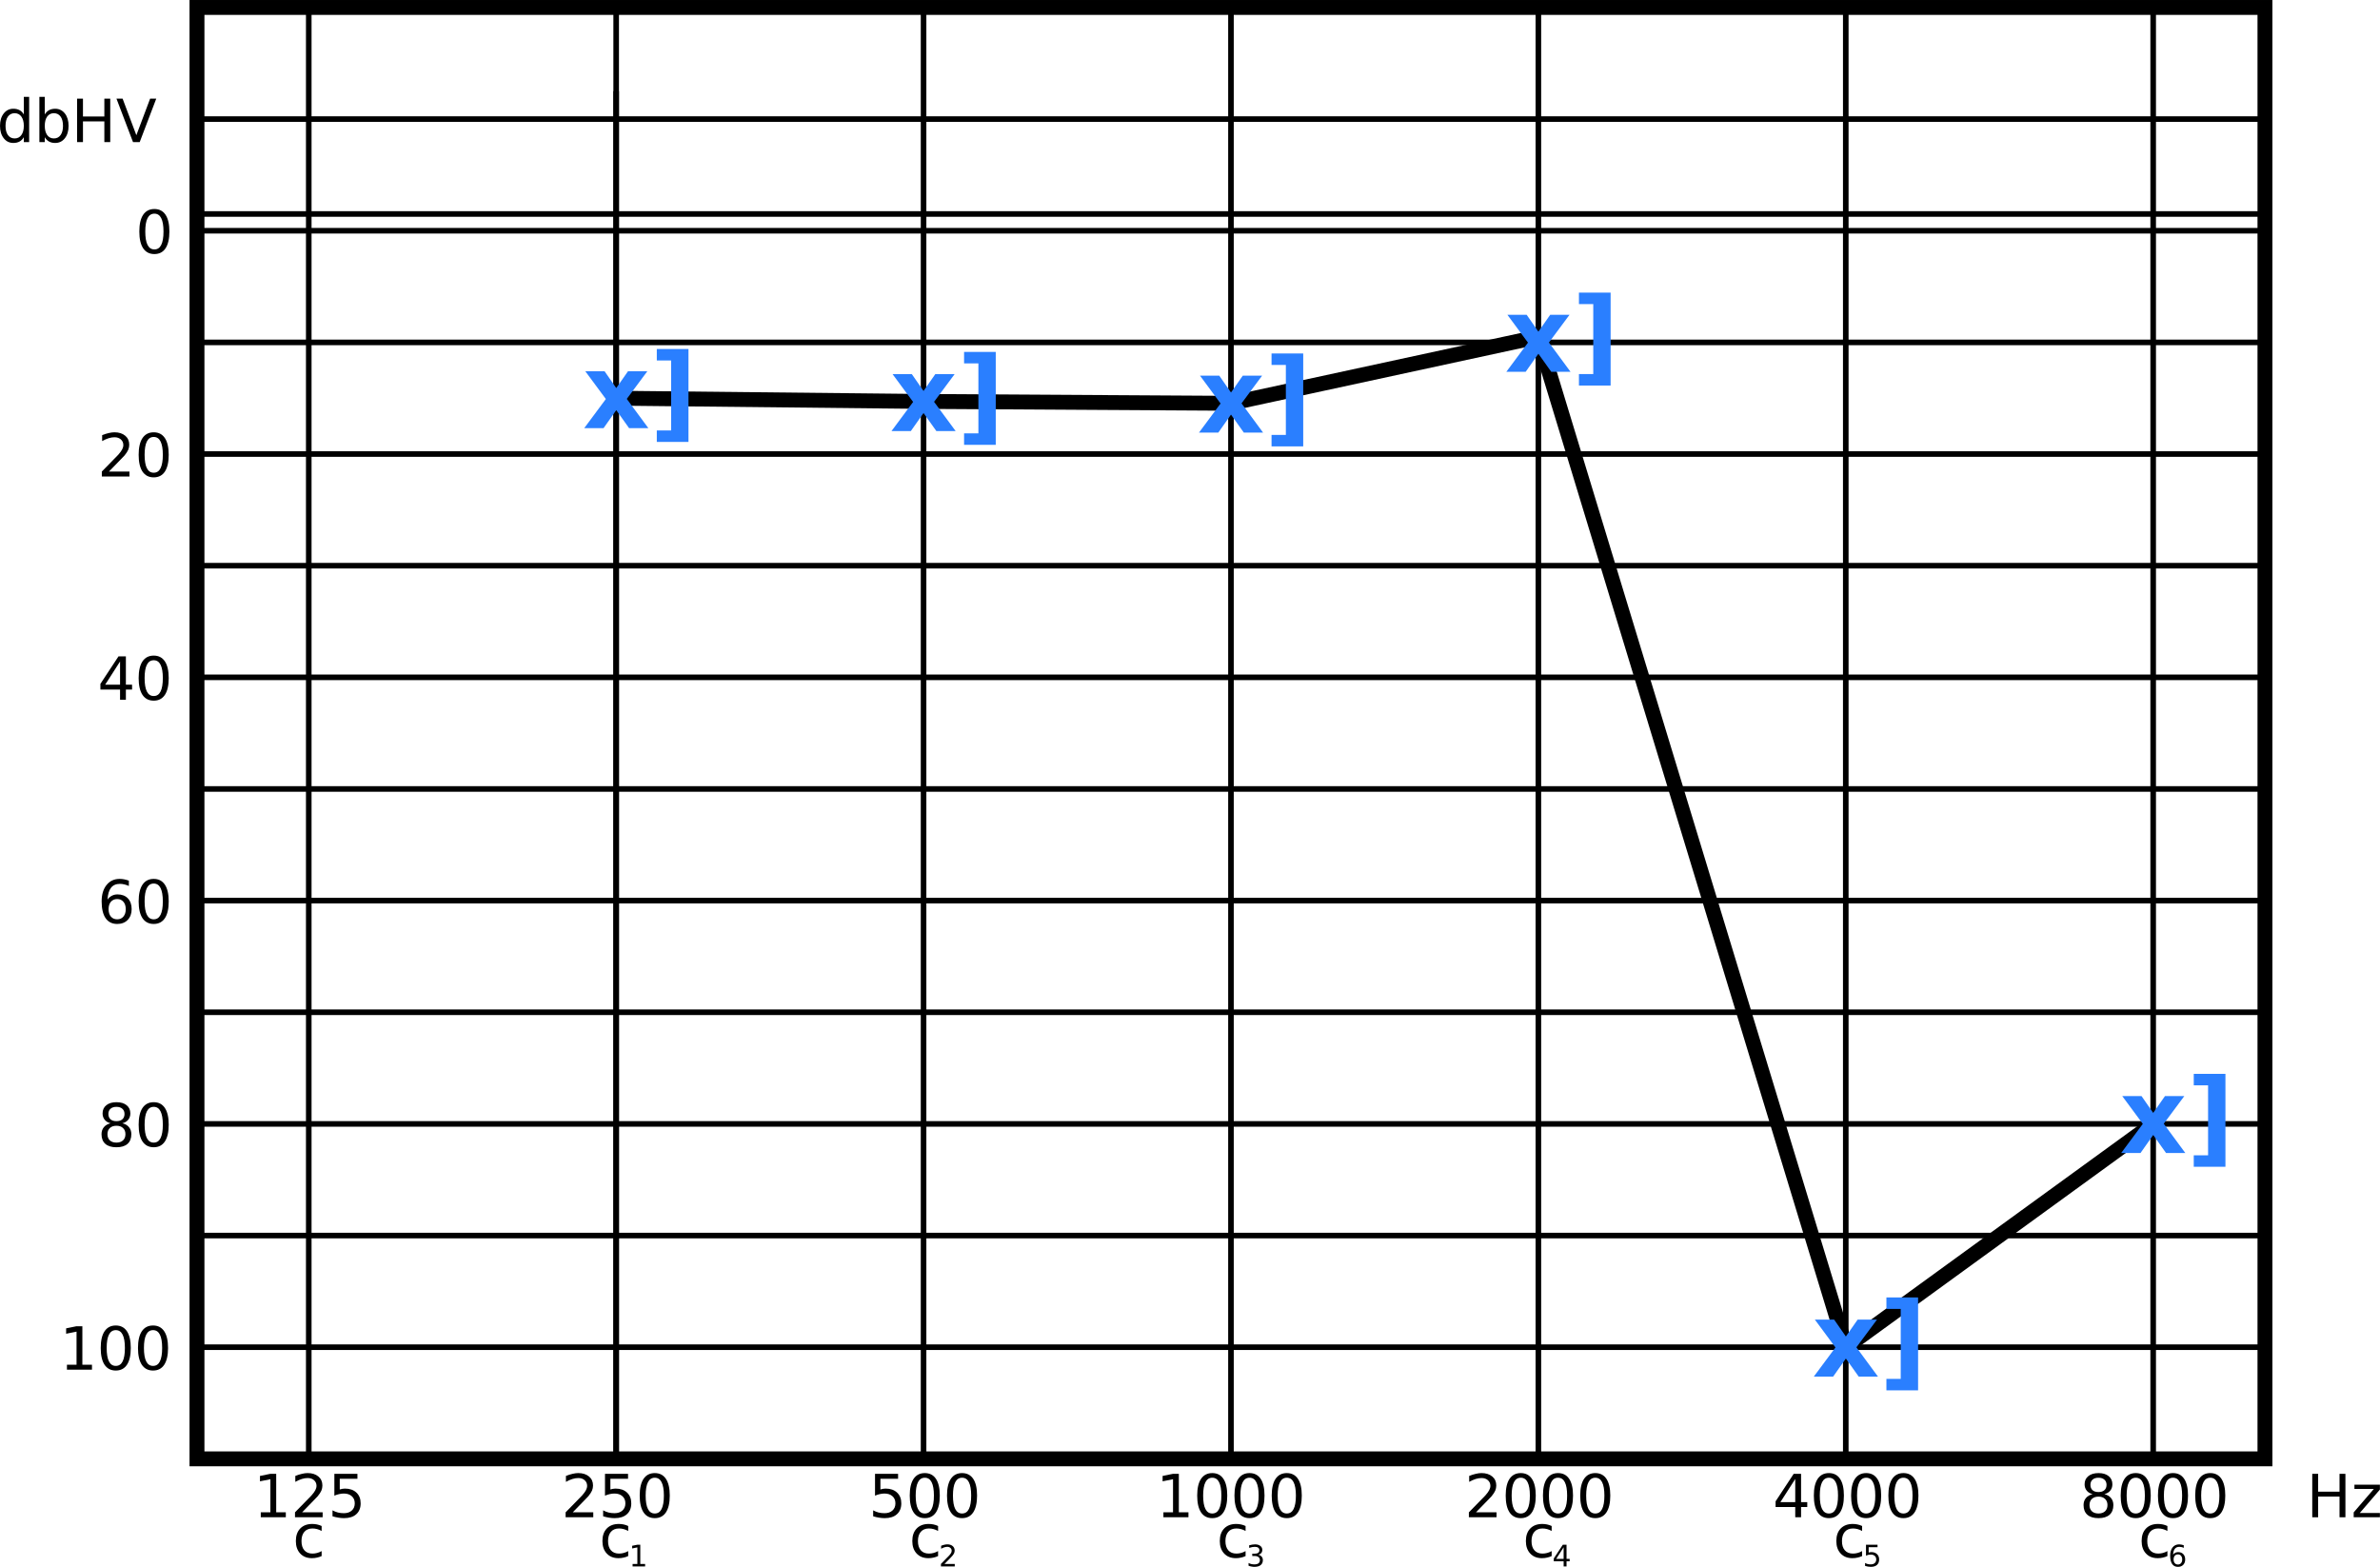
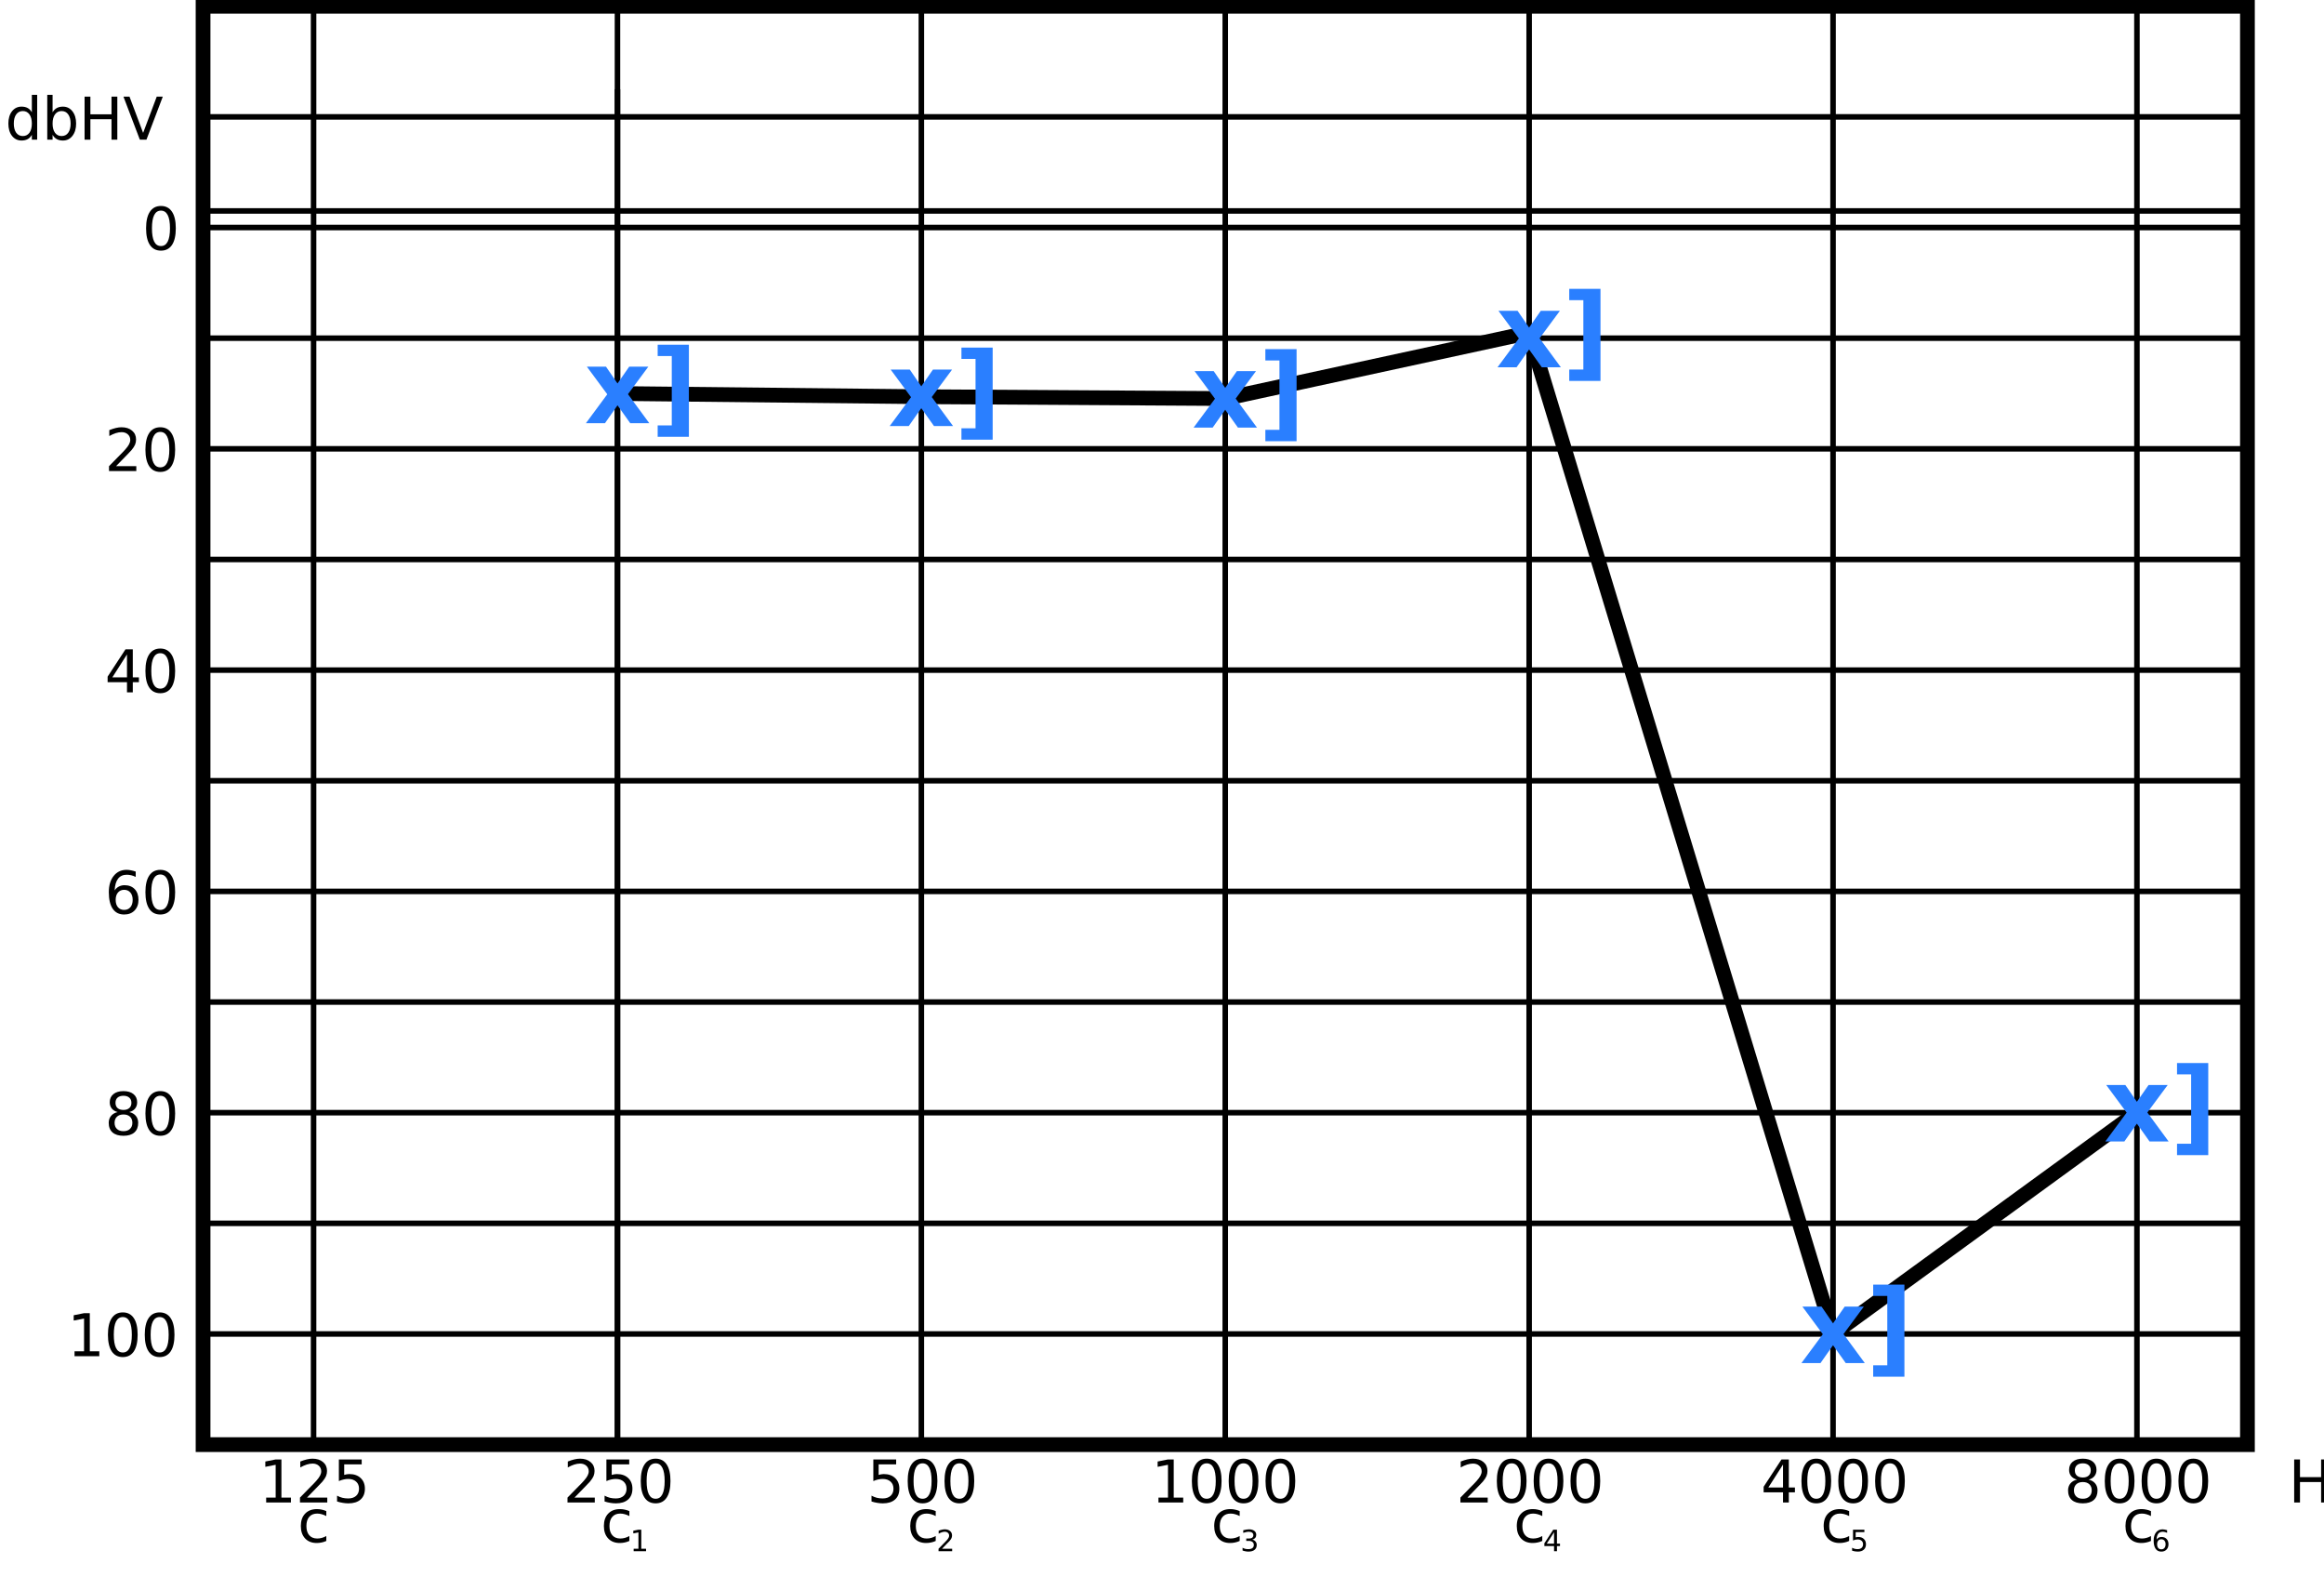
- <svg xmlns="http://www.w3.org/2000/svg" xmlns:xlink="http://www.w3.org/1999/xlink" width="600px" height="395px" version="1.1" viewBox="0 0 600 395">
+ <svg xmlns="http://www.w3.org/2000/svg" xmlns:xlink="http://www.w3.org/1999/xlink" width="600px" height="407px" version="1.1" viewBox="0 0 600 407">
  <defs>
    <symbol id="g" overflow="visible">
-       <path d="m1.859-1.25h2.422v-8.344l-2.625 0.531v-1.359l2.609-0.531h1.484v9.703h2.422v1.25h-6.312z" />
+       <path d="m1.891-1.266h2.453v-8.469l-2.672 0.531v-1.375l2.656-0.531h1.5v9.844h2.453v1.266h-6.391z" />
    </symbol>
    <symbol id="e" overflow="visible">
-       <path d="m2.891-1.25h5.172v1.25h-6.969v-1.25c0.562-0.582 1.328-1.363 2.297-2.344 0.977-0.977 1.594-1.609 1.844-1.891 0.469-0.531 0.797-0.977 0.984-1.344 0.195-0.375 0.297-0.738 0.297-1.094 0-0.582-0.211-1.055-0.625-1.422-0.406-0.363-0.938-0.547-1.594-0.547-0.461 0-0.949 0.078-1.469 0.234-0.512 0.156-1.062 0.402-1.656 0.734v-1.5c0.594-0.238 1.148-0.414 1.672-0.531 0.52-0.125 0.992-0.188 1.422-0.188 1.133 0 2.039 0.289 2.719 0.859 0.676 0.562 1.016 1.32 1.016 2.266 0 0.449-0.086 0.875-0.25 1.281-0.168 0.398-0.477 0.871-0.922 1.422-0.125 0.137-0.516 0.543-1.172 1.219-0.656 0.68-1.578 1.625-2.766 2.844z" />
+       <path d="m2.922-1.266h5.234v1.266h-7.047v-1.266c0.57-0.594 1.348-1.383 2.328-2.375 0.988-0.988 1.609-1.629 1.859-1.922 0.477-0.539 0.812-1 1-1.375 0.195-0.375 0.297-0.742 0.297-1.109 0-0.582-0.211-1.062-0.625-1.438-0.418-0.375-0.953-0.562-1.609-0.562-0.469 0-0.969 0.086-1.5 0.25-0.523 0.168-1.078 0.418-1.672 0.75v-1.531c0.602-0.238 1.164-0.422 1.688-0.547 0.531-0.125 1.016-0.188 1.453-0.188 1.145 0 2.055 0.293 2.734 0.875 0.688 0.574 1.031 1.34 1.031 2.297 0 0.461-0.086 0.898-0.25 1.312-0.168 0.406-0.48 0.887-0.938 1.438-0.125 0.148-0.523 0.562-1.188 1.25-0.656 0.688-1.59 1.648-2.797 2.875z" />
    </symbol>
    <symbol id="f" overflow="visible">
-       <path d="m1.625-10.953h5.812v1.25h-4.453v2.688c0.207-0.07 0.422-0.125 0.641-0.156 0.219-0.039 0.43-0.062 0.641-0.062 1.227 0 2.195 0.336 2.906 1 0.719 0.668 1.078 1.574 1.078 2.719 0 1.18-0.371 2.094-1.109 2.75-0.73 0.656-1.762 0.984-3.094 0.984-0.461 0-0.93-0.043-1.406-0.125-0.48-0.074-0.977-0.188-1.484-0.344v-1.5c0.438 0.242 0.891 0.422 1.359 0.547 0.477 0.117 0.977 0.172 1.5 0.172 0.844 0 1.508-0.223 2-0.672 0.5-0.445 0.75-1.051 0.75-1.812 0-0.758-0.25-1.359-0.75-1.797-0.492-0.445-1.156-0.672-2-0.672-0.398 0-0.793 0.047-1.188 0.141-0.398 0.086-0.797 0.215-1.203 0.391z" />
+       <path d="m1.641-11.109h5.891v1.266h-4.516v2.719c0.219-0.07 0.438-0.125 0.656-0.156 0.219-0.039 0.438-0.062 0.656-0.062 1.238 0 2.219 0.344 2.938 1.031 0.727 0.68 1.094 1.594 1.094 2.75 0 1.199-0.375 2.133-1.125 2.797-0.742 0.656-1.789 0.984-3.141 0.984-0.469 0-0.945-0.043-1.422-0.125-0.48-0.074-0.98-0.191-1.5-0.359v-1.5c0.445 0.242 0.906 0.422 1.375 0.547 0.477 0.117 0.984 0.172 1.516 0.172 0.852 0 1.531-0.223 2.031-0.672 0.5-0.457 0.75-1.07 0.75-1.844 0-0.77-0.25-1.379-0.75-1.828-0.5-0.457-1.18-0.688-2.031-0.688-0.398 0-0.797 0.047-1.203 0.141-0.398 0.086-0.805 0.219-1.219 0.406z" />
    </symbol>
    <symbol id="a" overflow="visible">
-       <path d="m4.781-9.969c-0.762 0-1.336 0.375-1.719 1.125-0.387 0.75-0.578 1.875-0.578 3.375s0.191 2.633 0.578 3.391c0.383 0.75 0.957 1.125 1.719 1.125 0.77 0 1.344-0.375 1.719-1.125 0.383-0.758 0.578-1.891 0.578-3.391s-0.195-2.625-0.578-3.375c-0.375-0.75-0.949-1.125-1.719-1.125zm0-1.172c1.227 0 2.164 0.484 2.812 1.453 0.645 0.969 0.969 2.375 0.969 4.219s-0.324 3.258-0.969 4.234c-0.648 0.969-1.586 1.453-2.812 1.453-1.23 0-2.172-0.484-2.828-1.453-0.648-0.977-0.969-2.391-0.969-4.234s0.32-3.25 0.969-4.219c0.656-0.969 1.598-1.453 2.828-1.453z" />
+       <path d="m4.844-10.109c-0.781 0-1.367 0.383-1.75 1.141-0.387 0.762-0.578 1.902-0.578 3.422 0 1.523 0.191 2.668 0.578 3.438 0.383 0.762 0.969 1.141 1.75 1.141 0.77 0 1.348-0.379 1.734-1.141 0.395-0.77 0.594-1.914 0.594-3.438 0-1.52-0.199-2.66-0.594-3.422-0.387-0.758-0.965-1.141-1.734-1.141zm0-1.203c1.238 0 2.188 0.496 2.844 1.484 0.656 0.98 0.984 2.406 0.984 4.281s-0.328 3.309-0.984 4.297c-0.656 0.98-1.605 1.469-2.844 1.469-1.25 0-2.203-0.488-2.859-1.469-0.656-0.988-0.984-2.422-0.984-4.297s0.328-3.301 0.984-4.281c0.656-0.988 1.609-1.484 2.859-1.484z" />
    </symbol>
    <symbol id="j" overflow="visible">
-       <path d="m5.688-9.656-3.75 5.844h3.75zm-0.391-1.297h1.859v7.141h1.562v1.234h-1.562v2.578h-1.469v-2.578h-4.953v-1.438z" />
+       <path d="m5.75-9.797-3.781 5.922h3.781zm-0.391-1.312h1.891v7.234h1.578v1.25h-1.578v2.625h-1.5v-2.625h-5v-1.438z" />
    </symbol>
    <symbol id="i" overflow="visible">
-       <path d="m4.781-5.203c-0.711 0-1.266 0.195-1.672 0.578-0.398 0.375-0.594 0.891-0.594 1.547s0.195 1.18 0.594 1.562c0.406 0.375 0.961 0.562 1.672 0.562 0.695 0 1.25-0.188 1.656-0.562 0.406-0.383 0.609-0.906 0.609-1.562s-0.203-1.172-0.609-1.547c-0.398-0.383-0.949-0.578-1.656-0.578zm-1.484-0.625c-0.637-0.156-1.133-0.453-1.484-0.891-0.355-0.438-0.531-0.969-0.531-1.594 0-0.875 0.312-1.562 0.938-2.062 0.625-0.508 1.477-0.766 2.562-0.766 1.094 0 1.945 0.258 2.562 0.766 0.625 0.5 0.938 1.188 0.938 2.062 0 0.625-0.18 1.156-0.531 1.594-0.355 0.438-0.852 0.734-1.484 0.891 0.719 0.168 1.273 0.496 1.672 0.984 0.395 0.48 0.594 1.07 0.594 1.766 0 1.062-0.324 1.883-0.969 2.453-0.648 0.562-1.574 0.844-2.781 0.844-1.211 0-2.141-0.281-2.797-0.844-0.648-0.57-0.969-1.391-0.969-2.453 0-0.695 0.195-1.285 0.594-1.766 0.406-0.488 0.969-0.816 1.688-0.984zm-0.547-2.344c0 0.574 0.176 1.023 0.531 1.344 0.352 0.312 0.852 0.469 1.5 0.469 0.633 0 1.129-0.156 1.484-0.469 0.363-0.32 0.547-0.77 0.547-1.344 0-0.562-0.184-1-0.547-1.312-0.355-0.32-0.852-0.484-1.484-0.484-0.648 0-1.148 0.164-1.5 0.484-0.355 0.312-0.531 0.75-0.531 1.312z" />
+       <path d="m4.844-5.281c-0.719 0-1.281 0.195-1.688 0.578-0.406 0.387-0.609 0.914-0.609 1.578 0 0.668 0.203 1.195 0.609 1.578 0.406 0.387 0.969 0.578 1.688 0.578 0.707 0 1.266-0.191 1.672-0.578 0.414-0.383 0.625-0.91 0.625-1.578 0-0.664-0.203-1.191-0.609-1.578-0.406-0.383-0.969-0.578-1.688-0.578zm-1.5-0.625c-0.648-0.164-1.152-0.469-1.516-0.906-0.355-0.438-0.531-0.973-0.531-1.609 0-0.895 0.312-1.598 0.938-2.109 0.633-0.52 1.504-0.781 2.609-0.781 1.102 0 1.969 0.262 2.594 0.781 0.625 0.512 0.938 1.215 0.938 2.109 0 0.637-0.18 1.172-0.531 1.609-0.355 0.438-0.855 0.742-1.5 0.906 0.727 0.168 1.289 0.496 1.688 0.984 0.406 0.492 0.609 1.09 0.609 1.797 0 1.074-0.328 1.902-0.984 2.484-0.656 0.574-1.594 0.859-2.812 0.859-1.23 0-2.172-0.285-2.828-0.859-0.656-0.582-0.984-1.41-0.984-2.484 0-0.707 0.203-1.305 0.609-1.797 0.406-0.488 0.973-0.816 1.703-0.984zm-0.562-2.375c0 0.574 0.176 1.023 0.531 1.344 0.363 0.324 0.875 0.484 1.531 0.484 0.633 0 1.133-0.16 1.5-0.484 0.363-0.32 0.547-0.77 0.547-1.344 0-0.582-0.184-1.031-0.547-1.344-0.367-0.32-0.867-0.484-1.5-0.484-0.656 0-1.168 0.164-1.531 0.484-0.355 0.312-0.531 0.762-0.531 1.344z" />
    </symbol>
    <symbol id="h" overflow="visible">
-       <path d="m1.469-10.953h1.484v4.5h5.391v-4.5h1.484v10.953h-1.484v-5.219h-5.391v5.219h-1.484z" />
+       <path d="m1.5-11.109h1.5v4.562h5.453v-4.562h1.5v11.109h-1.5v-5.281h-5.453v5.281h-1.5z" />
    </symbol>
    <symbol id="q" overflow="visible">
-       <path d="m0.828-8.219h6.422v1.234l-5.078 5.906h5.078v1.078h-6.609v-1.234l5.078-5.906h-4.891z" />
+       <path d="m0.844-8.328h6.484v1.25l-5.141 5.984h5.141v1.094h-6.672v-1.25l5.141-5.984h-4.953z" />
    </symbol>
    <symbol id="b" overflow="visible">
-       <path d="m7.328-7.891v1.25c-0.375-0.207-0.758-0.363-1.141-0.469-0.387-0.102-0.777-0.156-1.172-0.156-0.875 0-1.559 0.281-2.047 0.844-0.48 0.555-0.719 1.328-0.719 2.328s0.238 1.777 0.719 2.328c0.488 0.555 1.172 0.828 2.047 0.828 0.395 0 0.785-0.051 1.172-0.156 0.383-0.102 0.766-0.258 1.141-0.469v1.25c-0.375 0.18-0.766 0.309-1.172 0.391-0.398 0.094-0.824 0.141-1.281 0.141-1.242 0-2.227-0.391-2.953-1.172-0.73-0.781-1.094-1.828-1.094-3.141 0-1.344 0.363-2.394 1.094-3.156 0.738-0.77 1.754-1.156 3.047-1.156 0.406 0 0.805 0.043 1.203 0.125 0.406 0.086 0.789 0.215 1.156 0.391z" />
+       <path d="m7.422-8.016v1.281c-0.387-0.207-0.777-0.363-1.172-0.469-0.387-0.113-0.777-0.172-1.172-0.172-0.887 0-1.574 0.281-2.062 0.844-0.492 0.562-0.734 1.355-0.734 2.375 0 1.012 0.242 1.805 0.734 2.375 0.488 0.562 1.176 0.844 2.062 0.844 0.395 0 0.785-0.051 1.172-0.156 0.395-0.113 0.785-0.273 1.172-0.484v1.266c-0.387 0.18-0.781 0.309-1.188 0.391-0.406 0.094-0.84 0.141-1.297 0.141-1.262 0-2.262-0.395-3-1.188-0.73-0.789-1.094-1.852-1.094-3.188 0-1.363 0.367-2.43 1.109-3.203 0.75-0.781 1.77-1.172 3.062-1.172 0.426 0 0.836 0.047 1.234 0.141 0.406 0.086 0.797 0.211 1.172 0.375z" />
    </symbol>
    <symbol id="u" overflow="visible">
-       <path d="m4.969-6.062c-0.668 0-1.199 0.23-1.594 0.688-0.387 0.449-0.578 1.07-0.578 1.859 0 0.793 0.191 1.418 0.578 1.875 0.395 0.461 0.926 0.688 1.594 0.688 0.656 0 1.176-0.227 1.562-0.688 0.395-0.457 0.594-1.082 0.594-1.875 0-0.789-0.199-1.41-0.594-1.859-0.387-0.457-0.906-0.688-1.562-0.688zm2.938-4.641v1.344c-0.375-0.176-0.758-0.305-1.141-0.391-0.375-0.094-0.746-0.141-1.109-0.141-0.98 0-1.73 0.328-2.25 0.984-0.512 0.656-0.805 1.652-0.875 2.984 0.281-0.414 0.641-0.738 1.078-0.969 0.438-0.227 0.914-0.344 1.438-0.344 1.102 0 1.973 0.336 2.609 1 0.633 0.668 0.953 1.574 0.953 2.719 0 1.125-0.336 2.031-1 2.719-0.656 0.68-1.539 1.016-2.641 1.016-1.273 0-2.246-0.484-2.922-1.453-0.668-0.977-1-2.391-1-4.234 0-1.727 0.41-3.102 1.234-4.125 0.82-1.031 1.926-1.547 3.312-1.547 0.375 0 0.75 0.039 1.125 0.109 0.375 0.074 0.77 0.184 1.188 0.328z" />
+       <path d="m5.016-6.156c-0.668 0-1.199 0.234-1.594 0.703-0.398 0.461-0.594 1.09-0.594 1.891 0 0.805 0.195 1.438 0.594 1.906 0.395 0.461 0.926 0.688 1.594 0.688 0.676 0 1.211-0.227 1.609-0.688 0.395-0.469 0.594-1.102 0.594-1.906 0-0.801-0.199-1.43-0.594-1.891-0.398-0.469-0.934-0.703-1.609-0.703zm2.984-4.703v1.375c-0.375-0.188-0.758-0.328-1.141-0.422-0.387-0.094-0.766-0.141-1.141-0.141-0.992 0-1.746 0.34-2.266 1.016-0.523 0.668-0.82 1.68-0.891 3.031 0.289-0.438 0.656-0.77 1.094-1 0.438-0.227 0.922-0.344 1.453-0.344 1.113 0 1.992 0.34 2.641 1.016 0.645 0.68 0.969 1.602 0.969 2.766 0 1.137-0.34 2.055-1.016 2.75-0.668 0.688-1.562 1.031-2.688 1.031-1.281 0-2.262-0.488-2.938-1.469-0.68-0.988-1.016-2.422-1.016-4.297 0-1.75 0.414-3.144 1.25-4.188 0.832-1.051 1.945-1.578 3.344-1.578 0.383 0 0.766 0.043 1.141 0.125 0.383 0.074 0.785 0.184 1.203 0.328z" />
    </symbol>
    <symbol id="t" overflow="visible">
-       <path d="m6.828-6.969v-4.438h1.344v11.406h-1.344v-1.234c-0.281 0.492-0.641 0.855-1.078 1.094-0.438 0.238-0.961 0.359-1.562 0.359-0.992 0-1.797-0.395-2.422-1.188-0.625-0.789-0.938-1.832-0.938-3.125 0-1.289 0.312-2.332 0.938-3.125 0.625-0.789 1.43-1.188 2.422-1.188 0.602 0 1.125 0.121 1.562 0.359 0.438 0.23 0.797 0.59 1.078 1.078zm-4.609 2.875c0 0.992 0.203 1.766 0.609 2.328 0.414 0.562 0.977 0.844 1.688 0.844 0.719 0 1.281-0.281 1.688-0.844 0.414-0.562 0.625-1.336 0.625-2.328 0-1-0.211-1.781-0.625-2.344-0.406-0.562-0.969-0.844-1.688-0.844-0.711 0-1.273 0.281-1.688 0.844-0.406 0.562-0.609 1.344-0.609 2.344z" />
+       <path d="m6.906-7.062v-4.516h1.375v11.578h-1.375v-1.25c-0.281 0.5-0.641 0.871-1.078 1.109-0.438 0.238-0.965 0.359-1.578 0.359-1.012 0-1.836-0.398-2.469-1.203-0.625-0.801-0.938-1.859-0.938-3.172s0.312-2.367 0.938-3.172c0.633-0.801 1.457-1.203 2.469-1.203 0.613 0 1.141 0.121 1.578 0.359 0.438 0.242 0.797 0.609 1.078 1.109zm-4.656 2.906c0 1.012 0.207 1.805 0.625 2.375 0.414 0.562 0.984 0.844 1.703 0.844s1.285-0.281 1.703-0.844c0.414-0.57 0.625-1.363 0.625-2.375 0-1.008-0.211-1.801-0.625-2.375-0.418-0.57-0.984-0.859-1.703-0.859s-1.289 0.289-1.703 0.859c-0.418 0.574-0.625 1.367-0.625 2.375z" />
    </symbol>
    <symbol id="s" overflow="visible">
-       <path d="m7.312-4.094c0-1-0.203-1.781-0.609-2.344s-0.969-0.844-1.688-0.844c-0.711 0-1.273 0.281-1.688 0.844-0.406 0.562-0.609 1.344-0.609 2.344 0 0.992 0.203 1.766 0.609 2.328 0.414 0.562 0.977 0.844 1.688 0.844 0.719 0 1.281-0.281 1.688-0.844s0.609-1.336 0.609-2.328zm-4.594-2.875c0.289-0.488 0.648-0.848 1.078-1.078 0.438-0.238 0.953-0.359 1.547-0.359 1 0 1.812 0.398 2.438 1.188 0.625 0.793 0.938 1.836 0.938 3.125 0 1.293-0.312 2.336-0.938 3.125-0.625 0.793-1.438 1.188-2.438 1.188-0.594 0-1.109-0.121-1.547-0.359-0.43-0.238-0.789-0.602-1.078-1.094v1.234h-1.359v-11.406h1.359z" />
+       <path d="m7.406-4.156c0-1.008-0.211-1.801-0.625-2.375-0.406-0.57-0.977-0.859-1.703-0.859-0.719 0-1.289 0.289-1.703 0.859-0.418 0.574-0.625 1.367-0.625 2.375 0 1.012 0.207 1.805 0.625 2.375 0.414 0.562 0.984 0.844 1.703 0.844 0.727 0 1.297-0.281 1.703-0.844 0.414-0.57 0.625-1.363 0.625-2.375zm-4.656-2.906c0.289-0.5 0.656-0.867 1.094-1.109 0.438-0.238 0.961-0.359 1.578-0.359 1.008 0 1.828 0.402 2.453 1.203 0.633 0.805 0.953 1.859 0.953 3.172s-0.32 2.371-0.953 3.172c-0.625 0.805-1.445 1.203-2.453 1.203-0.617 0-1.141-0.121-1.578-0.359-0.438-0.238-0.805-0.609-1.094-1.109v1.25h-1.375v-11.578h1.375z" />
    </symbol>
    <symbol id="r" overflow="visible">
-       <path d="m4.297 0-4.172-10.953h1.547l3.469 9.219 3.469-9.219h1.547l-4.172 10.953z" />
+       <path d="m4.359 0-4.234-11.109h1.562l3.516 9.359 3.516-9.359h1.562l-4.219 11.109z" />
    </symbol>
    <symbol id="p" overflow="visible">
-       <path d="m0.938-0.625h1.203v-4.172l-1.312 0.266v-0.672l1.312-0.266h0.734v4.844h1.219v0.625h-3.156z" />
+       <path d="m0.938-0.625h1.234v-4.234l-1.328 0.266v-0.688l1.312-0.266h0.75v4.922h1.234v0.625h-3.203z" />
    </symbol>
    <symbol id="o" overflow="visible">
-       <path d="m1.438-0.625h2.594v0.625h-3.484v-0.625c0.281-0.289 0.66-0.68 1.141-1.172 0.488-0.488 0.797-0.801 0.922-0.938 0.238-0.27 0.406-0.492 0.5-0.672 0.094-0.188 0.141-0.367 0.141-0.547 0-0.289-0.105-0.523-0.312-0.703-0.199-0.188-0.461-0.281-0.781-0.281-0.242 0-0.492 0.043-0.75 0.125-0.25 0.074-0.523 0.195-0.812 0.359v-0.75c0.289-0.125 0.566-0.211 0.828-0.266 0.258-0.062 0.5-0.094 0.719-0.094 0.562 0 1.008 0.141 1.344 0.422 0.344 0.281 0.516 0.664 0.516 1.141 0 0.219-0.043 0.434-0.125 0.641-0.086 0.199-0.242 0.434-0.469 0.703-0.055 0.074-0.246 0.281-0.578 0.625-0.324 0.336-0.789 0.805-1.391 1.406z" />
+       <path d="m1.453-0.625h2.625v0.625h-3.516v-0.625c0.281-0.301 0.664-0.695 1.156-1.188 0.488-0.5 0.801-0.82 0.938-0.969 0.238-0.27 0.406-0.5 0.5-0.688s0.141-0.367 0.141-0.547c0-0.289-0.105-0.531-0.312-0.719-0.211-0.188-0.48-0.281-0.812-0.281-0.23 0-0.477 0.043-0.734 0.125-0.262 0.086-0.543 0.211-0.844 0.375v-0.766c0.301-0.125 0.582-0.211 0.844-0.266 0.258-0.062 0.5-0.094 0.719-0.094 0.582 0 1.039 0.148 1.375 0.438 0.344 0.281 0.516 0.664 0.516 1.141 0 0.23-0.043 0.449-0.125 0.656-0.086 0.199-0.242 0.438-0.469 0.719-0.062 0.062-0.262 0.266-0.594 0.609-0.336 0.344-0.805 0.828-1.406 1.453z" />
    </symbol>
    <symbol id="n" overflow="visible">
-       <path d="m3.047-2.953c0.352 0.086 0.629 0.246 0.828 0.484 0.207 0.242 0.312 0.531 0.312 0.875 0 0.543-0.188 0.965-0.562 1.266-0.375 0.293-0.906 0.438-1.594 0.438-0.23 0-0.465-0.027-0.703-0.078-0.242-0.039-0.492-0.109-0.75-0.203v-0.703c0.195 0.117 0.414 0.203 0.656 0.266 0.25 0.062 0.508 0.094 0.781 0.094 0.469 0 0.82-0.086 1.062-0.266 0.238-0.188 0.359-0.457 0.359-0.812 0-0.32-0.117-0.57-0.344-0.75-0.219-0.188-0.531-0.281-0.938-0.281h-0.641v-0.594h0.672c0.363 0 0.641-0.07 0.828-0.219 0.195-0.145 0.297-0.359 0.297-0.641s-0.102-0.492-0.297-0.641c-0.199-0.145-0.484-0.219-0.859-0.219-0.199 0-0.418 0.023-0.656 0.062-0.23 0.043-0.484 0.109-0.766 0.203v-0.656c0.281-0.082 0.539-0.141 0.781-0.172 0.25-0.039 0.484-0.062 0.703-0.062 0.562 0 1.004 0.133 1.328 0.391 0.332 0.25 0.5 0.59 0.5 1.016 0 0.312-0.09 0.574-0.266 0.781-0.168 0.211-0.414 0.352-0.734 0.422z" />
+       <path d="m3.094-2.984c0.352 0.074 0.629 0.234 0.828 0.484 0.207 0.242 0.312 0.539 0.312 0.891 0 0.543-0.188 0.965-0.562 1.266-0.375 0.305-0.914 0.453-1.609 0.453-0.23 0-0.469-0.027-0.719-0.078-0.25-0.039-0.508-0.109-0.766-0.203v-0.719c0.207 0.125 0.438 0.219 0.688 0.281 0.25 0.055 0.508 0.078 0.781 0.078 0.469 0 0.82-0.086 1.062-0.266 0.25-0.188 0.375-0.457 0.375-0.812 0-0.332-0.117-0.586-0.344-0.766-0.23-0.188-0.547-0.281-0.953-0.281h-0.656v-0.609h0.688c0.363 0 0.645-0.07 0.844-0.219 0.195-0.156 0.297-0.367 0.297-0.641 0-0.289-0.105-0.508-0.312-0.656-0.199-0.156-0.484-0.234-0.859-0.234-0.211 0-0.434 0.027-0.672 0.078-0.23 0.043-0.484 0.109-0.766 0.203v-0.672c0.281-0.082 0.547-0.141 0.797-0.172 0.25-0.039 0.484-0.062 0.703-0.062 0.57 0 1.023 0.133 1.359 0.391 0.332 0.25 0.5 0.602 0.5 1.047 0 0.305-0.09 0.562-0.266 0.781-0.18 0.211-0.43 0.355-0.75 0.438z" />
    </symbol>
    <symbol id="m" overflow="visible">
-       <path d="m2.844-4.828-1.875 2.922h1.875zm-0.203-0.641h0.938v3.562h0.781v0.609h-0.781v1.297h-0.734v-1.297h-2.484v-0.703z" />
+       <path d="m2.875-4.891-1.891 2.953h1.891zm-0.203-0.656h0.953v3.609h0.781v0.625h-0.781v1.312h-0.75v-1.312h-2.5v-0.719z" />
    </symbol>
    <symbol id="l" overflow="visible">
-       <path d="m0.812-5.469h2.906v0.625h-2.234v1.344c0.113-0.039 0.223-0.066 0.328-0.078 0.102-0.02 0.211-0.031 0.328-0.031 0.602 0 1.082 0.168 1.438 0.5 0.363 0.336 0.547 0.789 0.547 1.359 0 0.586-0.184 1.043-0.547 1.375-0.367 0.324-0.887 0.484-1.562 0.484-0.23 0-0.465-0.023-0.703-0.062-0.23-0.043-0.477-0.098-0.734-0.172v-0.75c0.219 0.125 0.441 0.219 0.672 0.281 0.238 0.055 0.488 0.078 0.75 0.078 0.426 0 0.766-0.109 1.016-0.328 0.25-0.227 0.375-0.531 0.375-0.906 0-0.383-0.125-0.688-0.375-0.906s-0.59-0.328-1.016-0.328c-0.199 0-0.398 0.023-0.594 0.062-0.188 0.043-0.387 0.109-0.594 0.203z" />
+       <path d="m0.828-5.547h2.938v0.625h-2.25v1.359c0.102-0.031 0.207-0.055 0.312-0.078 0.113-0.02 0.223-0.031 0.328-0.031 0.625 0 1.113 0.172 1.469 0.516 0.363 0.336 0.547 0.793 0.547 1.375 0 0.594-0.188 1.059-0.562 1.391-0.367 0.336-0.887 0.5-1.562 0.5-0.23 0-0.469-0.023-0.719-0.062-0.242-0.043-0.484-0.098-0.734-0.172v-0.766c0.219 0.125 0.445 0.219 0.688 0.281 0.238 0.055 0.488 0.078 0.75 0.078 0.426 0 0.766-0.109 1.016-0.328 0.25-0.227 0.375-0.535 0.375-0.922 0-0.383-0.125-0.688-0.375-0.906-0.25-0.227-0.59-0.344-1.016-0.344-0.199 0-0.398 0.023-0.594 0.062-0.199 0.043-0.402 0.109-0.609 0.203z" />
    </symbol>
    <symbol id="k" overflow="visible">
-       <path d="m2.484-3.031c-0.336 0-0.602 0.117-0.797 0.344-0.199 0.23-0.297 0.543-0.297 0.938 0 0.387 0.098 0.695 0.297 0.922 0.195 0.23 0.461 0.344 0.797 0.344 0.332 0 0.594-0.113 0.781-0.344 0.195-0.227 0.297-0.535 0.297-0.922 0-0.395-0.102-0.707-0.297-0.938-0.188-0.227-0.449-0.344-0.781-0.344zm1.469-2.312v0.672c-0.188-0.094-0.375-0.16-0.562-0.203-0.188-0.039-0.375-0.062-0.562-0.062-0.492 0-0.867 0.168-1.125 0.5-0.262 0.324-0.406 0.82-0.438 1.484 0.145-0.219 0.32-0.379 0.531-0.484 0.219-0.113 0.461-0.172 0.734-0.172 0.539 0 0.973 0.168 1.297 0.5 0.32 0.336 0.484 0.789 0.484 1.359 0 0.562-0.168 1.016-0.5 1.359-0.336 0.336-0.777 0.5-1.328 0.5-0.637 0-1.121-0.238-1.453-0.719-0.336-0.488-0.5-1.195-0.5-2.125 0-0.863 0.203-1.551 0.609-2.062 0.406-0.508 0.957-0.766 1.656-0.766 0.188 0 0.375 0.023 0.562 0.062 0.188 0.031 0.383 0.086 0.594 0.156z" />
+       <path d="m2.516-3.078c-0.344 0-0.617 0.121-0.812 0.359-0.188 0.23-0.281 0.543-0.281 0.938 0 0.398 0.094 0.715 0.281 0.953 0.195 0.23 0.469 0.344 0.812 0.344 0.332 0 0.598-0.113 0.797-0.344 0.195-0.238 0.297-0.555 0.297-0.953 0-0.395-0.102-0.707-0.297-0.938-0.199-0.238-0.465-0.359-0.797-0.359zm1.484-2.344v0.688c-0.188-0.094-0.383-0.16-0.578-0.203-0.188-0.051-0.375-0.078-0.562-0.078-0.492 0-0.871 0.168-1.141 0.5-0.262 0.336-0.406 0.84-0.438 1.516 0.145-0.219 0.328-0.383 0.547-0.5 0.219-0.113 0.461-0.172 0.734-0.172 0.551 0 0.988 0.172 1.312 0.516 0.32 0.336 0.484 0.793 0.484 1.375 0 0.574-0.172 1.031-0.516 1.375-0.336 0.344-0.777 0.516-1.328 0.516-0.648 0-1.141-0.242-1.484-0.734-0.336-0.5-0.5-1.211-0.5-2.141 0-0.875 0.207-1.57 0.625-2.094 0.414-0.52 0.973-0.781 1.672-0.781 0.188 0 0.375 0.023 0.562 0.062 0.195 0.031 0.398 0.086 0.609 0.156z" />
    </symbol>
    <symbol id="d" overflow="visible">
-       <path d="m5.844-7.344-5.188-7.016h4.859l2.953 4.25 2.969-4.25h4.875l-5.188 6.984 5.438 7.375h-4.859l-3.234-4.547-3.203 4.547h-4.875z" />
+       <path d="m5.922-7.453-5.266-7.125h4.938l2.969 4.328 3.016-4.328h4.938l-5.25 7.094 5.5 7.484h-4.922l-3.281-4.609-3.234 4.609h-4.922z" />
    </symbol>
    <symbol id="c" overflow="visible">
-       <path d="m9.766 3.469h-7.984v-2.891h3.609v-17.641h-3.609v-2.891h7.984z" />
+       <path d="m9.875 3.516h-8.062v-2.938h3.641v-17.906h-3.641v-2.922h8.062z" />
    </symbol>
  </defs>
-   <path transform="matrix(1.8787 0 0 1.8764 7.3875 79.279)" d="m300 153.75h-277.5v-195h277.5z" fill="none" stroke="#000" stroke-width="2" />
-   <path transform="matrix(1.8787 0 0 1.8764 7.3875 79.279)" d="m78.751 153.75v-183.75" fill="none" stroke="#000" stroke-width=".75" />
-   <path transform="matrix(1.8787 0 0 1.8764 7.3875 79.279)" d="m78.751 153.75v-195" fill="none" stroke="#000" stroke-width=".75" />
-   <path transform="matrix(1.8787 0 0 1.8764 7.3875 79.279)" d="m120 153.75v-195" fill="none" stroke="#000" stroke-width=".75" />
-   <path transform="matrix(1.8787 0 0 1.8764 7.3875 79.279)" d="m161.25 153.75v-195" fill="none" stroke="#000" stroke-width=".75" />
-   <path transform="matrix(1.8787 0 0 1.8764 7.3875 79.279)" d="m37.5 153.75v-195" fill="none" stroke="#000" stroke-width=".75" />
-   <path transform="matrix(1.8787 0 0 1.8764 7.3875 79.279)" d="m202.5 153.75v-195" fill="none" stroke="#000" stroke-width=".75" />
-   <path transform="matrix(1.8787 0 0 1.8764 7.3875 79.279)" d="m243.75 153.75v-195" fill="none" stroke="#000" stroke-width=".75" />
-   <path transform="matrix(1.8787 0 0 1.8764 7.3875 79.279)" d="m285 153.75v-195" fill="none" stroke="#000" stroke-width=".75" />
-   <path transform="matrix(1.8787 0 0 1.8764 7.3875 79.279)" d="m22.501 138.75h277.5" fill="none" stroke="#000" stroke-width=".75" />
-   <path transform="matrix(1.8787 0 0 1.8764 7.3875 79.279)" d="m300 123.75h-277.5" fill="none" stroke="#000" stroke-width=".75" />
-   <path transform="matrix(1.8787 0 0 1.8764 7.3875 79.279)" d="m22.501 108.75h277.5" fill="none" stroke="#000" stroke-width=".75" />
-   <path transform="matrix(1.8787 0 0 1.8764 7.3875 79.279)" d="m22.501 93.749h277.5" fill="none" stroke="#000" stroke-width=".75" />
-   <path transform="matrix(1.8787 0 0 1.8764 7.3875 79.279)" d="m22.501 78.75h277.5" fill="none" stroke="#000" stroke-width=".75" />
-   <path transform="matrix(1.8787 0 0 1.8764 7.3875 79.279)" d="m22.501 63.749h277.5" fill="none" stroke="#000" stroke-width=".75" />
-   <path transform="matrix(1.8787 0 0 1.8764 7.3875 79.279)" d="m22.501 48.75h277.5" fill="none" stroke="#000" stroke-width=".75" />
-   <path transform="matrix(1.8787 0 0 1.8764 7.3875 79.279)" d="m22.501 33.751h277.5" fill="none" stroke="#000" stroke-width=".75" />
-   <path transform="matrix(1.8787 0 0 1.8764 7.3875 79.279)" d="m22.501 18.75h277.5" fill="none" stroke="#000" stroke-width=".75" />
-   <path transform="matrix(1.8787 0 0 1.8764 7.3875 79.279)" d="m22.501 3.751h277.5" fill="none" stroke="#000" stroke-width=".75" />
-   <path transform="matrix(1.8787 0 0 1.8764 7.3875 79.279)" d="m22.501-11.25h277.5" fill="none" stroke="#000" stroke-width=".75" />
-   <path transform="matrix(1.8787 0 0 1.8764 7.3875 79.279)" d="m22.501-26.25h277.5" fill="none" stroke="#000" stroke-width=".75" />
-   <path transform="matrix(1.8787 0 0 1.8764 7.3875 79.279)" d="m22.501-13.501h277.5" fill="none" stroke="#000" stroke-width=".75" />
-   <g>
-     <use x="63.883" y="382.504" xlink:href="#g" />
-     <use x="73.276" y="382.504" xlink:href="#e" />
-     <use x="82.67" y="382.504" xlink:href="#f" />
-   </g>
-   <g>
-     <use x="141.5" y="382.504" xlink:href="#e" />
-     <use x="150.894" y="382.504" xlink:href="#f" />
-     <use x="160.287" y="382.504" xlink:href="#a" />
-   </g>
-   <g>
-     <use x="218.969" y="382.504" xlink:href="#f" />
-     <use x="228.362" y="382.504" xlink:href="#a" />
-     <use x="237.756" y="382.504" xlink:href="#a" />
-   </g>
-   <g>
-     <use x="291.438" y="382.504" xlink:href="#g" />
-     <use x="300.831" y="382.504" xlink:href="#a" />
-     <use x="310.225" y="382.504" xlink:href="#a" />
-     <use x="319.619" y="382.504" xlink:href="#a" />
-   </g>
-   <g>
-     <use x="369.211" y="382.504" xlink:href="#e" />
-     <use x="378.605" y="382.504" xlink:href="#a" />
-     <use x="387.998" y="382.504" xlink:href="#a" />
-     <use x="397.392" y="382.504" xlink:href="#a" />
-   </g>
-   <g>
-     <use x="446.895" y="382.504" xlink:href="#j" />
-     <use x="456.288" y="382.504" xlink:href="#a" />
-     <use x="465.682" y="382.504" xlink:href="#a" />
-     <use x="475.076" y="382.504" xlink:href="#a" />
-   </g>
-   <g>
-     <use x="524.25" y="382.504" xlink:href="#i" />
-     <use x="533.644" y="382.504" xlink:href="#a" />
-     <use x="543.037" y="382.504" xlink:href="#a" />
-     <use x="552.431" y="382.504" xlink:href="#a" />
-   </g>
-   <g>
-     <use x="581.453" y="382.504" xlink:href="#h" />
-     <use x="592.726" y="382.504" xlink:href="#q" />
-   </g>
-   <g>
-     <use x="151.043" y="392.594" xlink:href="#b" />
-   </g>
-   <g>
-     <use x="158.539" y="394.893" xlink:href="#p" />
-   </g>
-   <g>
-     <use x="73.758" y="392.594" xlink:href="#b" />
-   </g>
-   <g>
-     <use x="229.164" y="392.594" xlink:href="#b" />
-   </g>
-   <g>
-     <use x="236.664" y="394.893" xlink:href="#o" />
-   </g>
-   <g>
-     <use x="306.684" y="392.594" xlink:href="#b" />
-   </g>
-   <g>
-     <use x="314.184" y="394.893" xlink:href="#n" />
-   </g>
-   <g>
-     <use x="383.848" y="392.594" xlink:href="#b" />
-   </g>
-   <g>
-     <use x="391.348" y="394.893" xlink:href="#m" />
-   </g>
-   <g>
-     <use x="462.113" y="392.594" xlink:href="#b" />
-   </g>
-   <g>
-     <use x="469.609" y="394.893" xlink:href="#l" />
-   </g>
-   <g>
-     <use x="539.078" y="392.594" xlink:href="#b" />
-   </g>
-   <g>
-     <use x="546.574" y="394.893" xlink:href="#k" />
-   </g>
-   <g>
-     <use x="15.016" y="345.297" xlink:href="#g" />
-     <use x="24.409" y="345.297" xlink:href="#a" />
-     <use x="33.803" y="345.297" xlink:href="#a" />
-   </g>
-   <g>
-     <use x="24.578" y="289.004" xlink:href="#i" />
-     <use x="33.972" y="289.004" xlink:href="#a" />
-   </g>
-   <g>
-     <use x="24.578" y="232.711" xlink:href="#u" />
-     <use x="33.972" y="232.711" xlink:href="#a" />
-   </g>
-   <g>
-     <use x="24.578" y="176.418" xlink:href="#j" />
-     <use x="33.972" y="176.418" xlink:href="#a" />
-   </g>
-   <g>
-     <use x="24.578" y="120.125" xlink:href="#e" />
-     <use x="33.972" y="120.125" xlink:href="#a" />
-   </g>
-   <g>
-     <use x="34.141" y="63.832" xlink:href="#a" />
-   </g>
-   <g>
-     <use x="-0.824" y="35.821" xlink:href="#t" />
-     <use x="8.569" y="35.821" xlink:href="#s" />
-     <use x="17.963" y="35.821" xlink:href="#h" />
-     <use x="29.236" y="35.821" xlink:href="#r" />
-   </g>
-   <path transform="matrix(1.8787 0 0 1.8764 -2.1271 .34597)" d="m83.815 53.315 41.249 0.435 41.249 0.25 41.251-8.935 41.249 135.75 41.251-30" fill="none" stroke="#000" stroke-width="2" />
-   <g fill="#2a7fff">
-     <use x="146.891" y="107.939" xlink:href="#d" />
-     <use x="163.799" y="107.939" xlink:href="#c" />
-   </g>
-   <g fill="#2a7fff">
-     <use x="224.355" y="108.673" xlink:href="#d" />
-     <use x="241.264" y="108.673" xlink:href="#c" />
-   </g>
-   <g fill="#2a7fff">
-     <use x="301.867" y="109.064" xlink:href="#d" />
-     <use x="318.776" y="109.064" xlink:href="#c" />
-   </g>
-   <g fill="#2a7fff">
-     <use x="379.363" y="93.724" xlink:href="#d" />
-     <use x="396.272" y="93.724" xlink:href="#c" />
-   </g>
-   <g fill="#2a7fff">
-     <use x="456.875" y="347.037" xlink:href="#d" />
-     <use x="473.784" y="347.037" xlink:href="#c" />
-   </g>
-   <g fill="#2a7fff">
-     <use x="534.359" y="290.673" xlink:href="#d" />
-     <use x="551.268" y="290.673" xlink:href="#c" />
+   <path transform="matrix(1.902 0 0 1.9039 9.6324 80.146)" d="m300 153.75h-277.5v-195h277.5z" fill="none" stroke="#000" stroke-width="2" />
+   <path transform="matrix(1.902 0 0 1.9039 9.6324 80.146)" d="m78.75 153.75v-183.75" fill="none" stroke="#000" stroke-width=".75" />
+   <path transform="matrix(1.902 0 0 1.9039 9.6324 80.146)" d="m78.75 153.75v-195" fill="none" stroke="#000" stroke-width=".75" />
+   <path transform="matrix(1.902 0 0 1.9039 9.6324 80.146)" d="m120 153.75v-195" fill="none" stroke="#000" stroke-width=".75" />
+   <path transform="matrix(1.902 0 0 1.9039 9.6324 80.146)" d="m161.25 153.75v-195" fill="none" stroke="#000" stroke-width=".75" />
+   <path transform="matrix(1.902 0 0 1.9039 9.6324 80.146)" d="m37.5 153.75v-195" fill="none" stroke="#000" stroke-width=".75" />
+   <path transform="matrix(1.902 0 0 1.9039 9.6324 80.146)" d="m202.5 153.75v-195" fill="none" stroke="#000" stroke-width=".75" />
+   <path transform="matrix(1.902 0 0 1.9039 9.6324 80.146)" d="m243.75 153.75v-195" fill="none" stroke="#000" stroke-width=".75" />
+   <path transform="matrix(1.902 0 0 1.9039 9.6324 80.146)" d="m285 153.75v-195" fill="none" stroke="#000" stroke-width=".75" />
+   <path transform="matrix(1.902 0 0 1.9039 9.6324 80.146)" d="m22.499 138.75h277.5" fill="none" stroke="#000" stroke-width=".75" />
+   <path transform="matrix(1.902 0 0 1.9039 9.6324 80.146)" d="m300 123.75h-277.5" fill="none" stroke="#000" stroke-width=".75" />
+   <path transform="matrix(1.902 0 0 1.9039 9.6324 80.146)" d="m22.499 108.75h277.5" fill="none" stroke="#000" stroke-width=".75" />
+   <path transform="matrix(1.902 0 0 1.9039 9.6324 80.146)" d="m22.499 93.75h277.5" fill="none" stroke="#000" stroke-width=".75" />
+   <path transform="matrix(1.902 0 0 1.9039 9.6324 80.146)" d="m22.499 78.749h277.5" fill="none" stroke="#000" stroke-width=".75" />
+   <path transform="matrix(1.902 0 0 1.9039 9.6324 80.146)" d="m22.499 63.749h277.5" fill="none" stroke="#000" stroke-width=".75" />
+   <path transform="matrix(1.902 0 0 1.9039 9.6324 80.146)" d="m22.499 48.751h277.5" fill="none" stroke="#000" stroke-width=".75" />
+   <path transform="matrix(1.902 0 0 1.9039 9.6324 80.146)" d="m22.499 33.75h277.5" fill="none" stroke="#000" stroke-width=".75" />
+   <path transform="matrix(1.902 0 0 1.9039 9.6324 80.146)" d="m22.499 18.75h277.5" fill="none" stroke="#000" stroke-width=".75" />
+   <path transform="matrix(1.902 0 0 1.9039 9.6324 80.146)" d="m22.499 3.75h277.5" fill="none" stroke="#000" stroke-width=".75" />
+   <path transform="matrix(1.902 0 0 1.9039 9.6324 80.146)" d="m22.499-11.251h277.5" fill="none" stroke="#000" stroke-width=".75" />
+   <path transform="matrix(1.902 0 0 1.9039 9.6324 80.146)" d="m22.499-26.251h277.5" fill="none" stroke="#000" stroke-width=".75" />
+   <path transform="matrix(1.902 0 0 1.9039 9.6324 80.146)" d="m22.499-13.499h277.5" fill="none" stroke="#000" stroke-width=".75" />
+   <g>
+     <use x="66.828" y="387.81" xlink:href="#g" />
+     <use x="76.338" y="387.81" xlink:href="#e" />
+     <use x="85.848" y="387.81" xlink:href="#f" />
+   </g>
+   <g>
+     <use x="145.406" y="387.81" xlink:href="#e" />
+     <use x="154.916" y="387.81" xlink:href="#f" />
+     <use x="164.426" y="387.81" xlink:href="#a" />
+   </g>
+   <g>
+     <use x="223.832" y="387.81" xlink:href="#f" />
+     <use x="233.342" y="387.81" xlink:href="#a" />
+     <use x="242.852" y="387.81" xlink:href="#a" />
+   </g>
+   <g>
+     <use x="297.199" y="387.81" xlink:href="#g" />
+     <use x="306.709" y="387.81" xlink:href="#a" />
+     <use x="316.219" y="387.81" xlink:href="#a" />
+     <use x="325.729" y="387.81" xlink:href="#a" />
+   </g>
+   <g>
+     <use x="375.934" y="387.81" xlink:href="#e" />
+     <use x="385.444" y="387.81" xlink:href="#a" />
+     <use x="394.953" y="387.81" xlink:href="#a" />
+     <use x="404.463" y="387.81" xlink:href="#a" />
+   </g>
+   <g>
+     <use x="454.578" y="387.81" xlink:href="#j" />
+     <use x="464.088" y="387.81" xlink:href="#a" />
+     <use x="473.598" y="387.81" xlink:href="#a" />
+     <use x="483.108" y="387.81" xlink:href="#a" />
+   </g>
+   <g>
+     <use x="532.891" y="387.81" xlink:href="#i" />
+     <use x="542.401" y="387.81" xlink:href="#a" />
+     <use x="551.911" y="387.81" xlink:href="#a" />
+     <use x="561.42" y="387.81" xlink:href="#a" />
+   </g>
+   <g>
+     <use x="590.801" y="387.81" xlink:href="#h" />
+     <use x="602.213" y="387.81" xlink:href="#q" />
+   </g>
+   <g>
+     <use x="155.066" y="398.044" xlink:href="#b" />
+   </g>
+   <g>
+     <use x="162.656" y="400.377" xlink:href="#p" />
+   </g>
+   <g>
+     <use x="76.824" y="398.044" xlink:href="#b" />
+   </g>
+   <g>
+     <use x="234.156" y="398.044" xlink:href="#b" />
+   </g>
+   <g>
+     <use x="241.746" y="400.377" xlink:href="#o" />
+   </g>
+   <g>
+     <use x="312.633" y="398.044" xlink:href="#b" />
+   </g>
+   <g>
+     <use x="320.223" y="400.377" xlink:href="#n" />
+   </g>
+   <g>
+     <use x="390.754" y="398.044" xlink:href="#b" />
+   </g>
+   <g>
+     <use x="398.344" y="400.377" xlink:href="#m" />
+   </g>
+   <g>
+     <use x="469.984" y="398.044" xlink:href="#b" />
+   </g>
+   <g>
+     <use x="477.574" y="400.377" xlink:href="#l" />
+   </g>
+   <g>
+     <use x="547.902" y="398.044" xlink:href="#b" />
+   </g>
+   <g>
+     <use x="555.492" y="400.377" xlink:href="#k" />
+   </g>
+   <g>
+     <use x="17.355" y="350.056" xlink:href="#g" />
+     <use x="26.865" y="350.056" xlink:href="#a" />
+     <use x="36.375" y="350.056" xlink:href="#a" />
+   </g>
+   <g>
+     <use x="27.035" y="292.938" xlink:href="#i" />
+     <use x="36.545" y="292.938" xlink:href="#a" />
+   </g>
+   <g>
+     <use x="27.035" y="235.825" xlink:href="#u" />
+     <use x="36.545" y="235.825" xlink:href="#a" />
+   </g>
+   <g>
+     <use x="27.035" y="178.708" xlink:href="#j" />
+     <use x="36.545" y="178.708" xlink:href="#a" />
+   </g>
+   <g>
+     <use x="27.035" y="121.591" xlink:href="#e" />
+     <use x="36.545" y="121.591" xlink:href="#a" />
+   </g>
+   <g>
+     <use x="36.715" y="64.474" xlink:href="#a" />
+   </g>
+   <g>
+     <use x="1.316" y="36.052" xlink:href="#t" />
+     <use x="10.826" y="36.052" xlink:href="#s" />
+     <use x="20.336" y="36.052" xlink:href="#h" />
+     <use x="31.748" y="36.052" xlink:href="#r" />
+   </g>
+   <path transform="matrix(1.902 0 0 1.9039 -4.3282e-14 .058812)" d="m83.814 53.317 41.25 0.433 41.25 0.25 41.25-8.933 41.25 135.75 41.25-30.001" fill="none" stroke="#000" stroke-width="2" />
+   <g fill="#2a7fff">
+     <use x="150.863" y="109.225" xlink:href="#d" />
+     <use x="167.981" y="109.225" xlink:href="#c" />
+   </g>
+   <g fill="#2a7fff">
+     <use x="229.289" y="109.968" xlink:href="#d" />
+     <use x="246.407" y="109.968" xlink:href="#c" />
+   </g>
+   <g fill="#2a7fff">
+     <use x="307.754" y="110.366" xlink:href="#d" />
+     <use x="324.872" y="110.366" xlink:href="#c" />
+   </g>
+   <g fill="#2a7fff">
+     <use x="386.211" y="94.803" xlink:href="#d" />
+     <use x="403.329" y="94.803" xlink:href="#c" />
+   </g>
+   <g fill="#2a7fff">
+     <use x="464.68" y="351.823" xlink:href="#d" />
+     <use x="481.798" y="351.823" xlink:href="#c" />
+   </g>
+   <g fill="#2a7fff">
+     <use x="543.125" y="294.632" xlink:href="#d" />
+     <use x="560.243" y="294.632" xlink:href="#c" />
  </g>
</svg>
